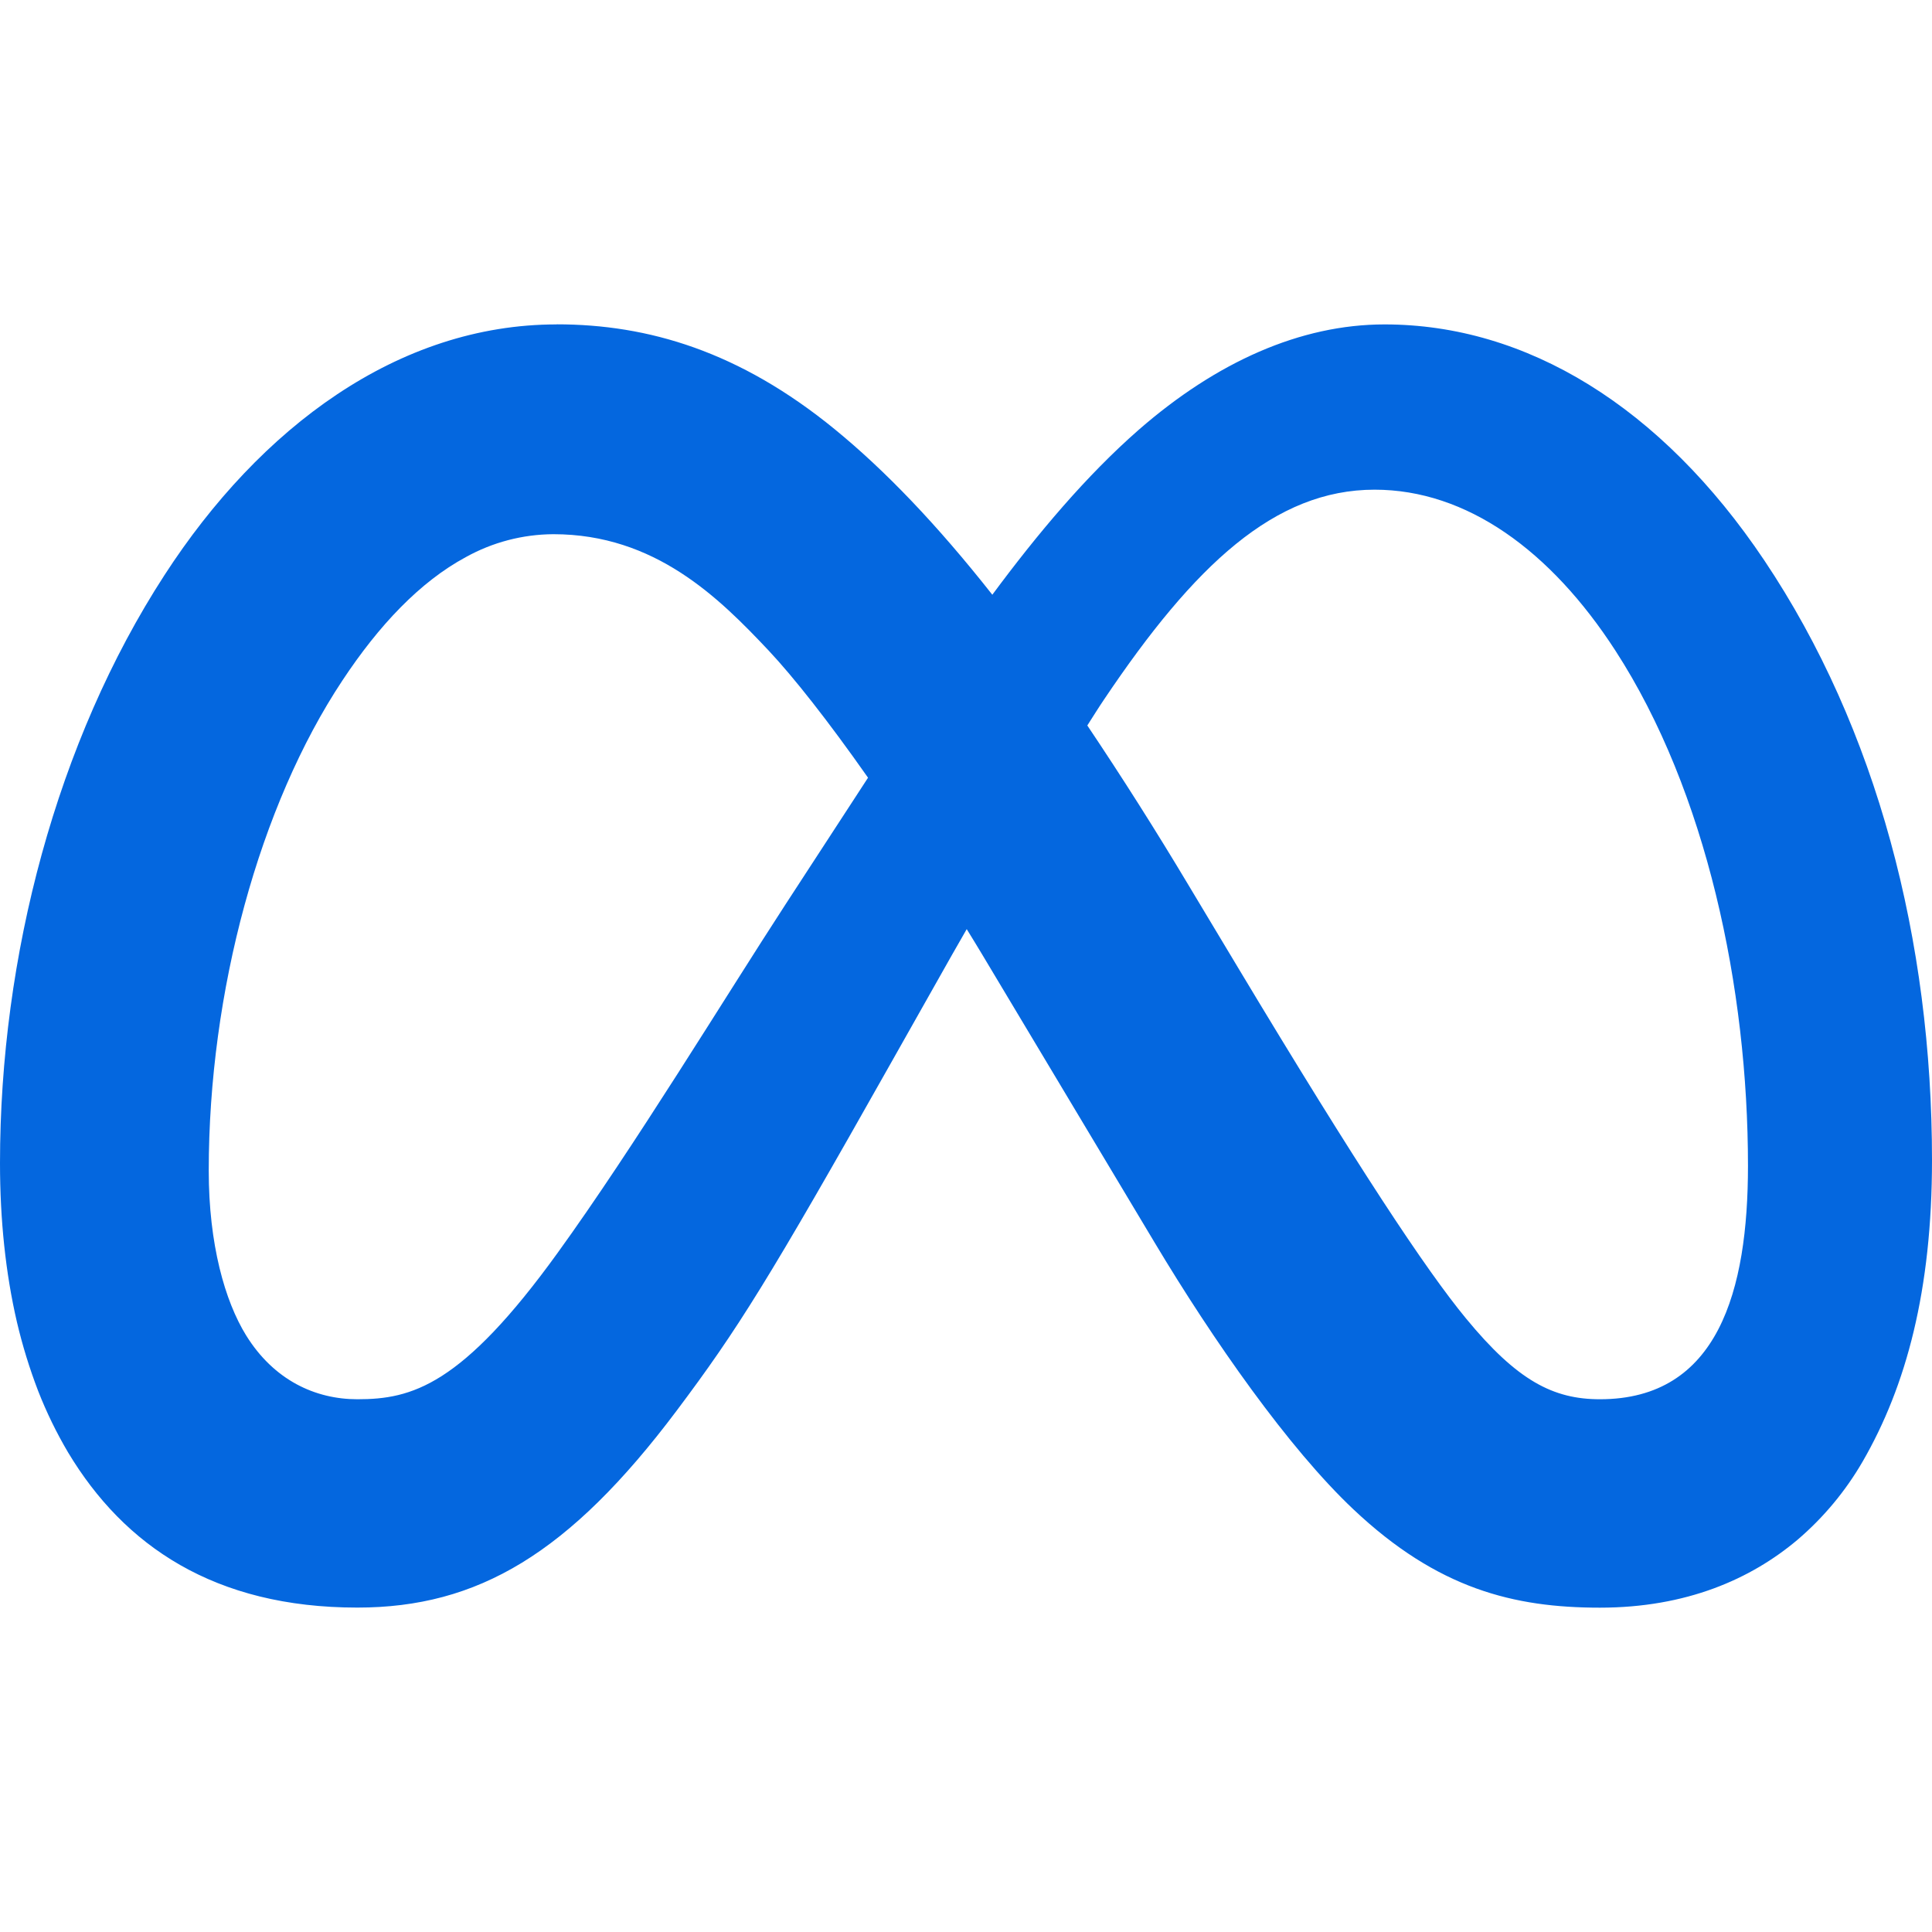
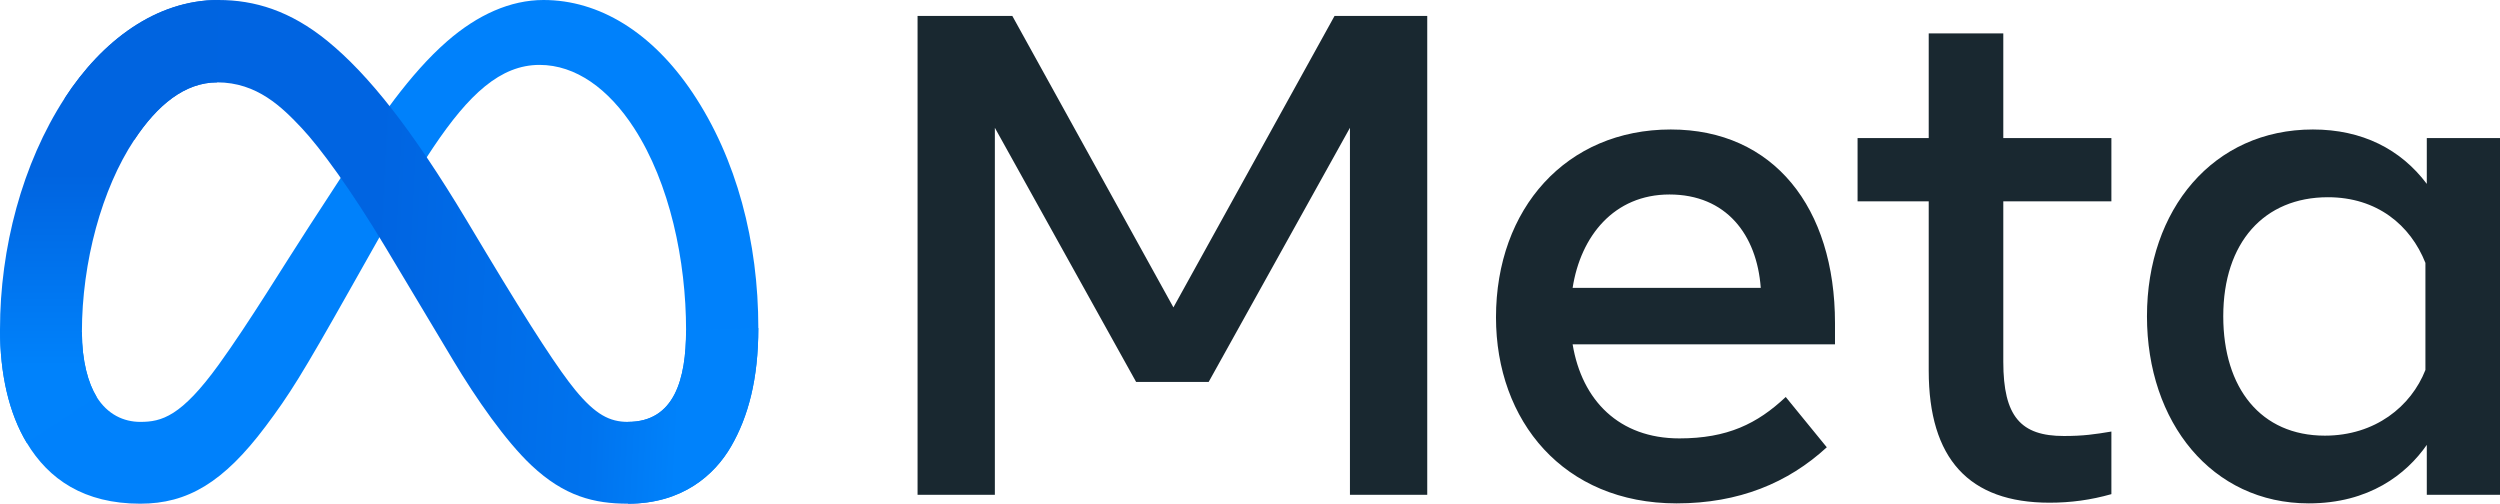
- <svg xmlns="http://www.w3.org/2000/svg" fill="#0467DF" role="img" viewBox="0 0 24 24">
-   <path d="M6.915 4.03c-1.968 0-3.683 1.28-4.871 3.113C.704 9.208 0 11.883 0 14.449c0 .706.07 1.369.21 1.973a6.624 6.624 0 0 0 .265.86 5.297 5.297 0 0 0 .371.761c.696 1.159 1.818 1.927 3.593 1.927 1.497 0 2.633-.671 3.965-2.444.76-1.012 1.144-1.626 2.663-4.32l.756-1.339.186-.325c.061.1.121.196.183.3l2.152 3.595c.724 1.21 1.665 2.556 2.47 3.314 1.046.987 1.992 1.22 3.06 1.22 1.075 0 1.876-.355 2.455-.843a3.743 3.743 0 0 0 .81-.973c.542-.939.861-2.127.861-3.745 0-2.72-.681-5.357-2.084-7.45-1.282-1.912-2.957-2.93-4.716-2.93-1.047 0-2.088.467-3.053 1.308-.652.57-1.257 1.29-1.82 2.05-.69-.875-1.335-1.547-1.958-2.056-1.182-.966-2.315-1.303-3.454-1.303zm10.16 2.053c1.147 0 2.188.758 2.992 1.999 1.132 1.748 1.647 4.195 1.647 6.4 0 1.548-.368 2.9-1.839 2.9-.58 0-1.027-.23-1.664-1.004-.496-.601-1.343-1.878-2.832-4.358l-.617-1.028a44.908 44.908 0 0 0-1.255-1.98c.07-.109.141-.224.211-.327 1.12-1.667 2.118-2.602 3.358-2.602zm-10.201.553c1.265 0 2.058.791 2.675 1.446.307.327.737.871 1.234 1.579l-1.02 1.566c-.757 1.163-1.882 3.017-2.837 4.338-1.191 1.649-1.81 1.817-2.486 1.817-.524 0-1.038-.237-1.383-.794-.263-.426-.464-1.13-.464-2.046 0-2.221.63-4.535 1.66-6.088.454-.687.964-1.226 1.533-1.533a2.264 2.264 0 0 1 1.088-.285z" />
+ <svg xmlns="http://www.w3.org/2000/svg" width="948" height="191">
+   <defs>
+     <linearGradient id="Grad_Logo1" x1="61" y1="117" x2="259" y2="127" gradientUnits="userSpaceOnUse">
+       <stop style="stop-color:#0064e1" offset="0" />
+       <stop style="stop-color:#0064e1" offset="0.4" />
+       <stop style="stop-color:#0073ee" offset="0.83" />
+       <stop style="stop-color:#0082fb" offset="1" />
+     </linearGradient>
+     <linearGradient id="Grad_Logo2" x1="45" y1="139" x2="45" y2="66" gradientUnits="userSpaceOnUse">
+       <stop style="stop-color:#0082fb" offset="0" />
+       <stop style="stop-color:#0064e0" offset="1" />
+     </linearGradient>
+   </defs>
+   <path id="Logo0" style="fill:#0081fb" d="m31.06,125.96c0,10.98 2.41,19.41 5.56,24.51 4.13,6.68 10.29,9.51 16.57,9.51 8.1,0 15.51-2.01 29.79-21.76 11.44-15.83 24.92-38.05 33.99-51.98l15.36-23.6c10.67-16.39 23.02-34.61 37.18-46.96 11.56-10.08 24.03-15.68 36.58-15.68 21.07,0 41.14,12.21 56.5,35.11 16.81,25.08 24.97,56.67 24.97,89.27 0,19.38-3.82,33.62-10.32,44.87-6.28,10.88-18.52,21.75-39.11,21.75l0-31.02c17.63,0 22.03-16.2 22.03-34.74 0-26.42-6.16-55.74-19.73-76.69-9.63-14.86-22.11-23.94-35.84-23.94-14.85,0-26.8,11.2-40.23,31.17-7.14,10.61-14.47,23.54-22.7,38.13l-9.06,16.05c-18.2,32.27-22.81,39.62-31.91,51.75-15.95,21.24-29.57,29.29-47.5,29.29-21.27,0-34.72-9.21-43.05-23.09-6.8-11.31-10.14-26.15-10.14-43.06z" />
+   <path id="Logo1" style="fill:url(#Grad_Logo1)" d="m24.49,37.3c14.24-21.95 34.79-37.3 58.36-37.3 13.65,0 27.22,4.04 41.39,15.61 15.5,12.65 32.02,33.48 52.63,67.81l7.39,12.32c17.84,29.72 27.99,45.01 33.93,52.22 7.64,9.26 12.99,12.02 19.94,12.02 17.63,0 22.03-16.2 22.03-34.74l27.4-.86c0,19.38-3.82,33.62-10.32,44.87-6.28,10.88-18.52,21.75-39.11,21.75-12.8,0-24.14-2.78-36.68-14.61-9.64-9.08-20.91-25.21-29.58-39.71l-25.79-43.08c-12.94-21.62-24.81-37.74-31.68-45.04-7.39-7.85-16.89-17.33-32.05-17.33-12.27,0-22.69,8.61-31.41,21.78z" />
+   <path id="Logo2" style="fill:url(#Grad_Logo2)" d="m82.35,31.23c-12.27,0-22.69,8.61-31.41,21.78-12.33,18.61-19.88,46.33-19.88,72.95 0,10.98 2.41,19.41 5.56,24.51l-26.48,17.44c-6.8-11.31-10.14-26.15-10.14-43.06 0-30.75 8.44-62.8 24.49-87.55 14.24-21.95 34.79-37.3 58.36-37.3z" />
+   <path id="Text" style="fill:#192830" d="m347.94,6.04h35.93l61.09,110.52 61.1-110.52h35.15v181.6h-29.31v-139.18l-53.58,96.38h-27.5l-53.57-96.38v139.18h-29.31z m285.11,67.71c-21.02,0-33.68,15.82-36.71,35.41h71.34c-1.47-20.18-13.11-35.41-34.63-35.41z m-65.77,46.57c0-41.22 26.64-71.22 66.28-71.22 38.99,0 62.27,29.62 62.27,73.42v8.05h-99.49c3.53,21.31 17.67,35.67 40.47,35.67 18.19,0 29.56-5.55 40.34-15.7l15.57,19.07c-14.67,13.49-33.33,21.27-56.95,21.27-42.91,0-68.49-31.29-68.49-70.56z m164.09-43.97h-26.98v-24h26.98v-39.69h28.28v39.69h40.99v24h-40.99v60.83c0,20.77 6.64,28.15 22.96,28.15 7.45,0 11.72-.64 18.03-1.69v23.74c-7.86,2.22-15.36,3.24-23.48,3.24-30.53,0-45.79-16.68-45.79-50.07z m188.35,23.34c-5.68-14.34-18.35-24.9-36.97-24.9-24.2,0-39.69,17.17-39.69,45.14 0,27.27 14.26,45.27 38.53,45.27 19.08,0 32.7-11.1 38.13-24.91z m28.28,87.95h-27.76v-18.94c-7.76,11.15-21.88,22.18-44.75,22.18-36.78,0-61.36-30.79-61.36-70.95 0-40.54 25.17-70.83 62.92-70.83 18.66,0 33.3,7.46 43.19,20.63v-17.38h27.76z" />
</svg>
